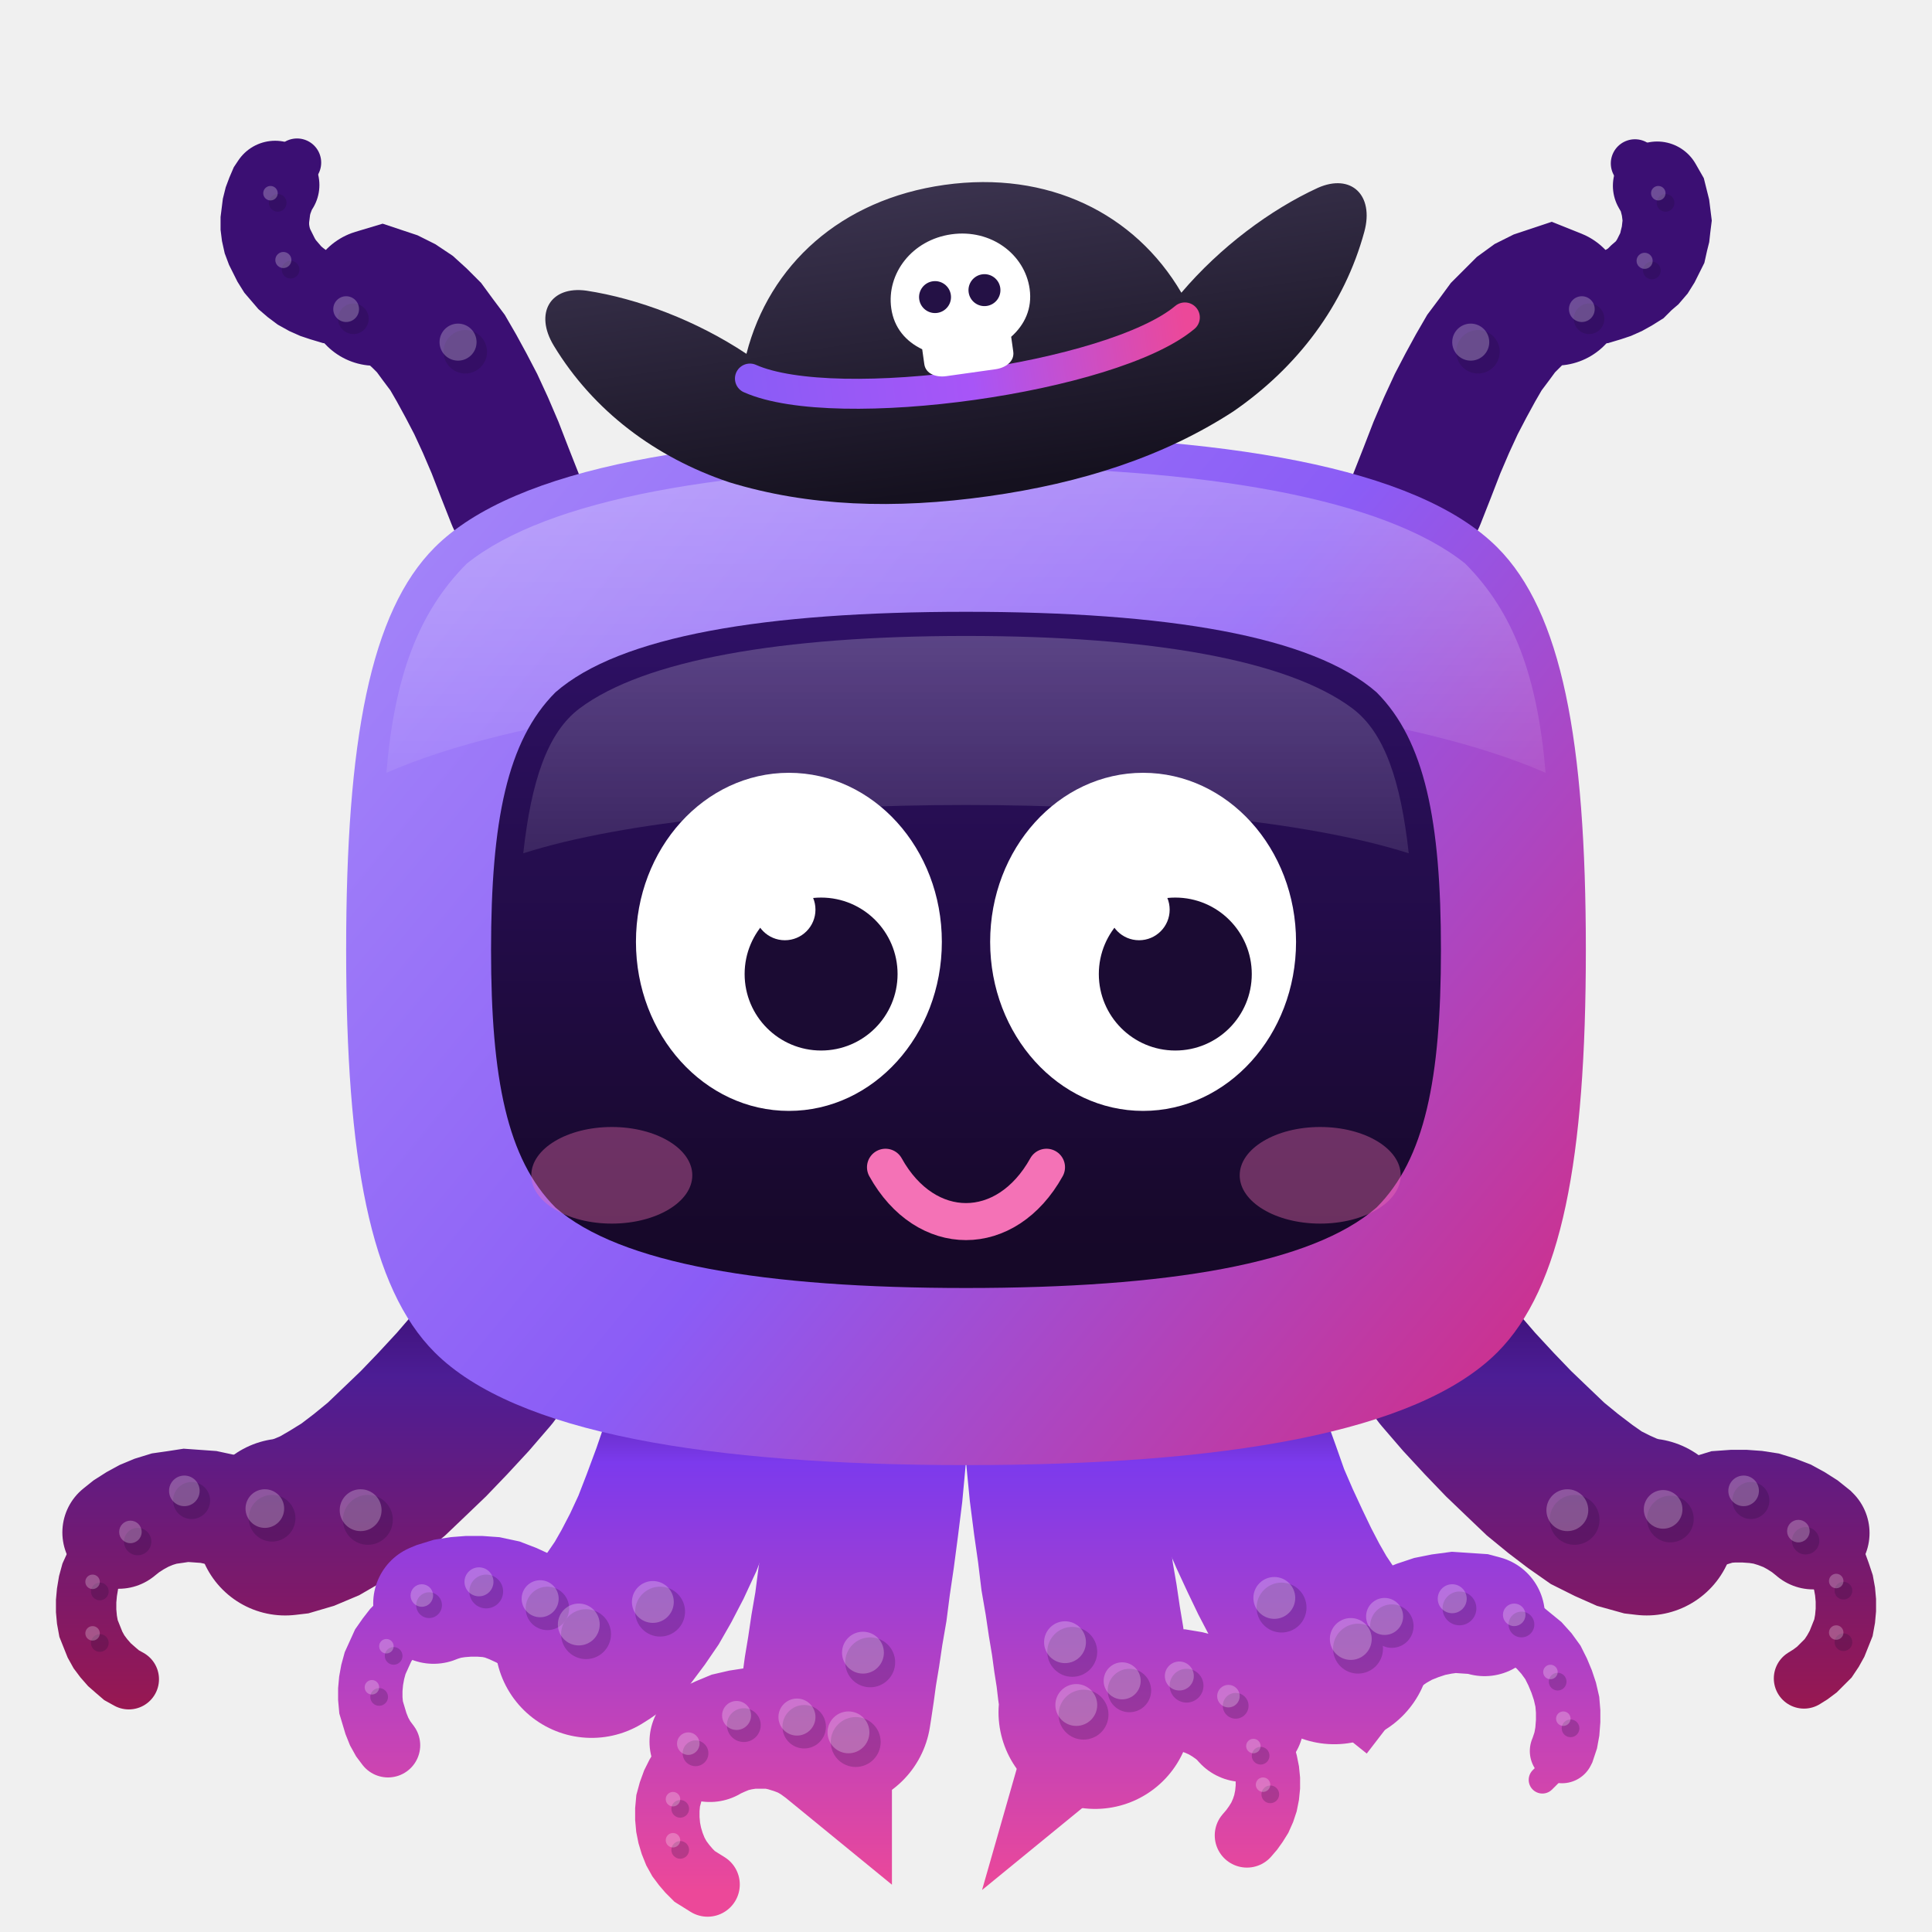
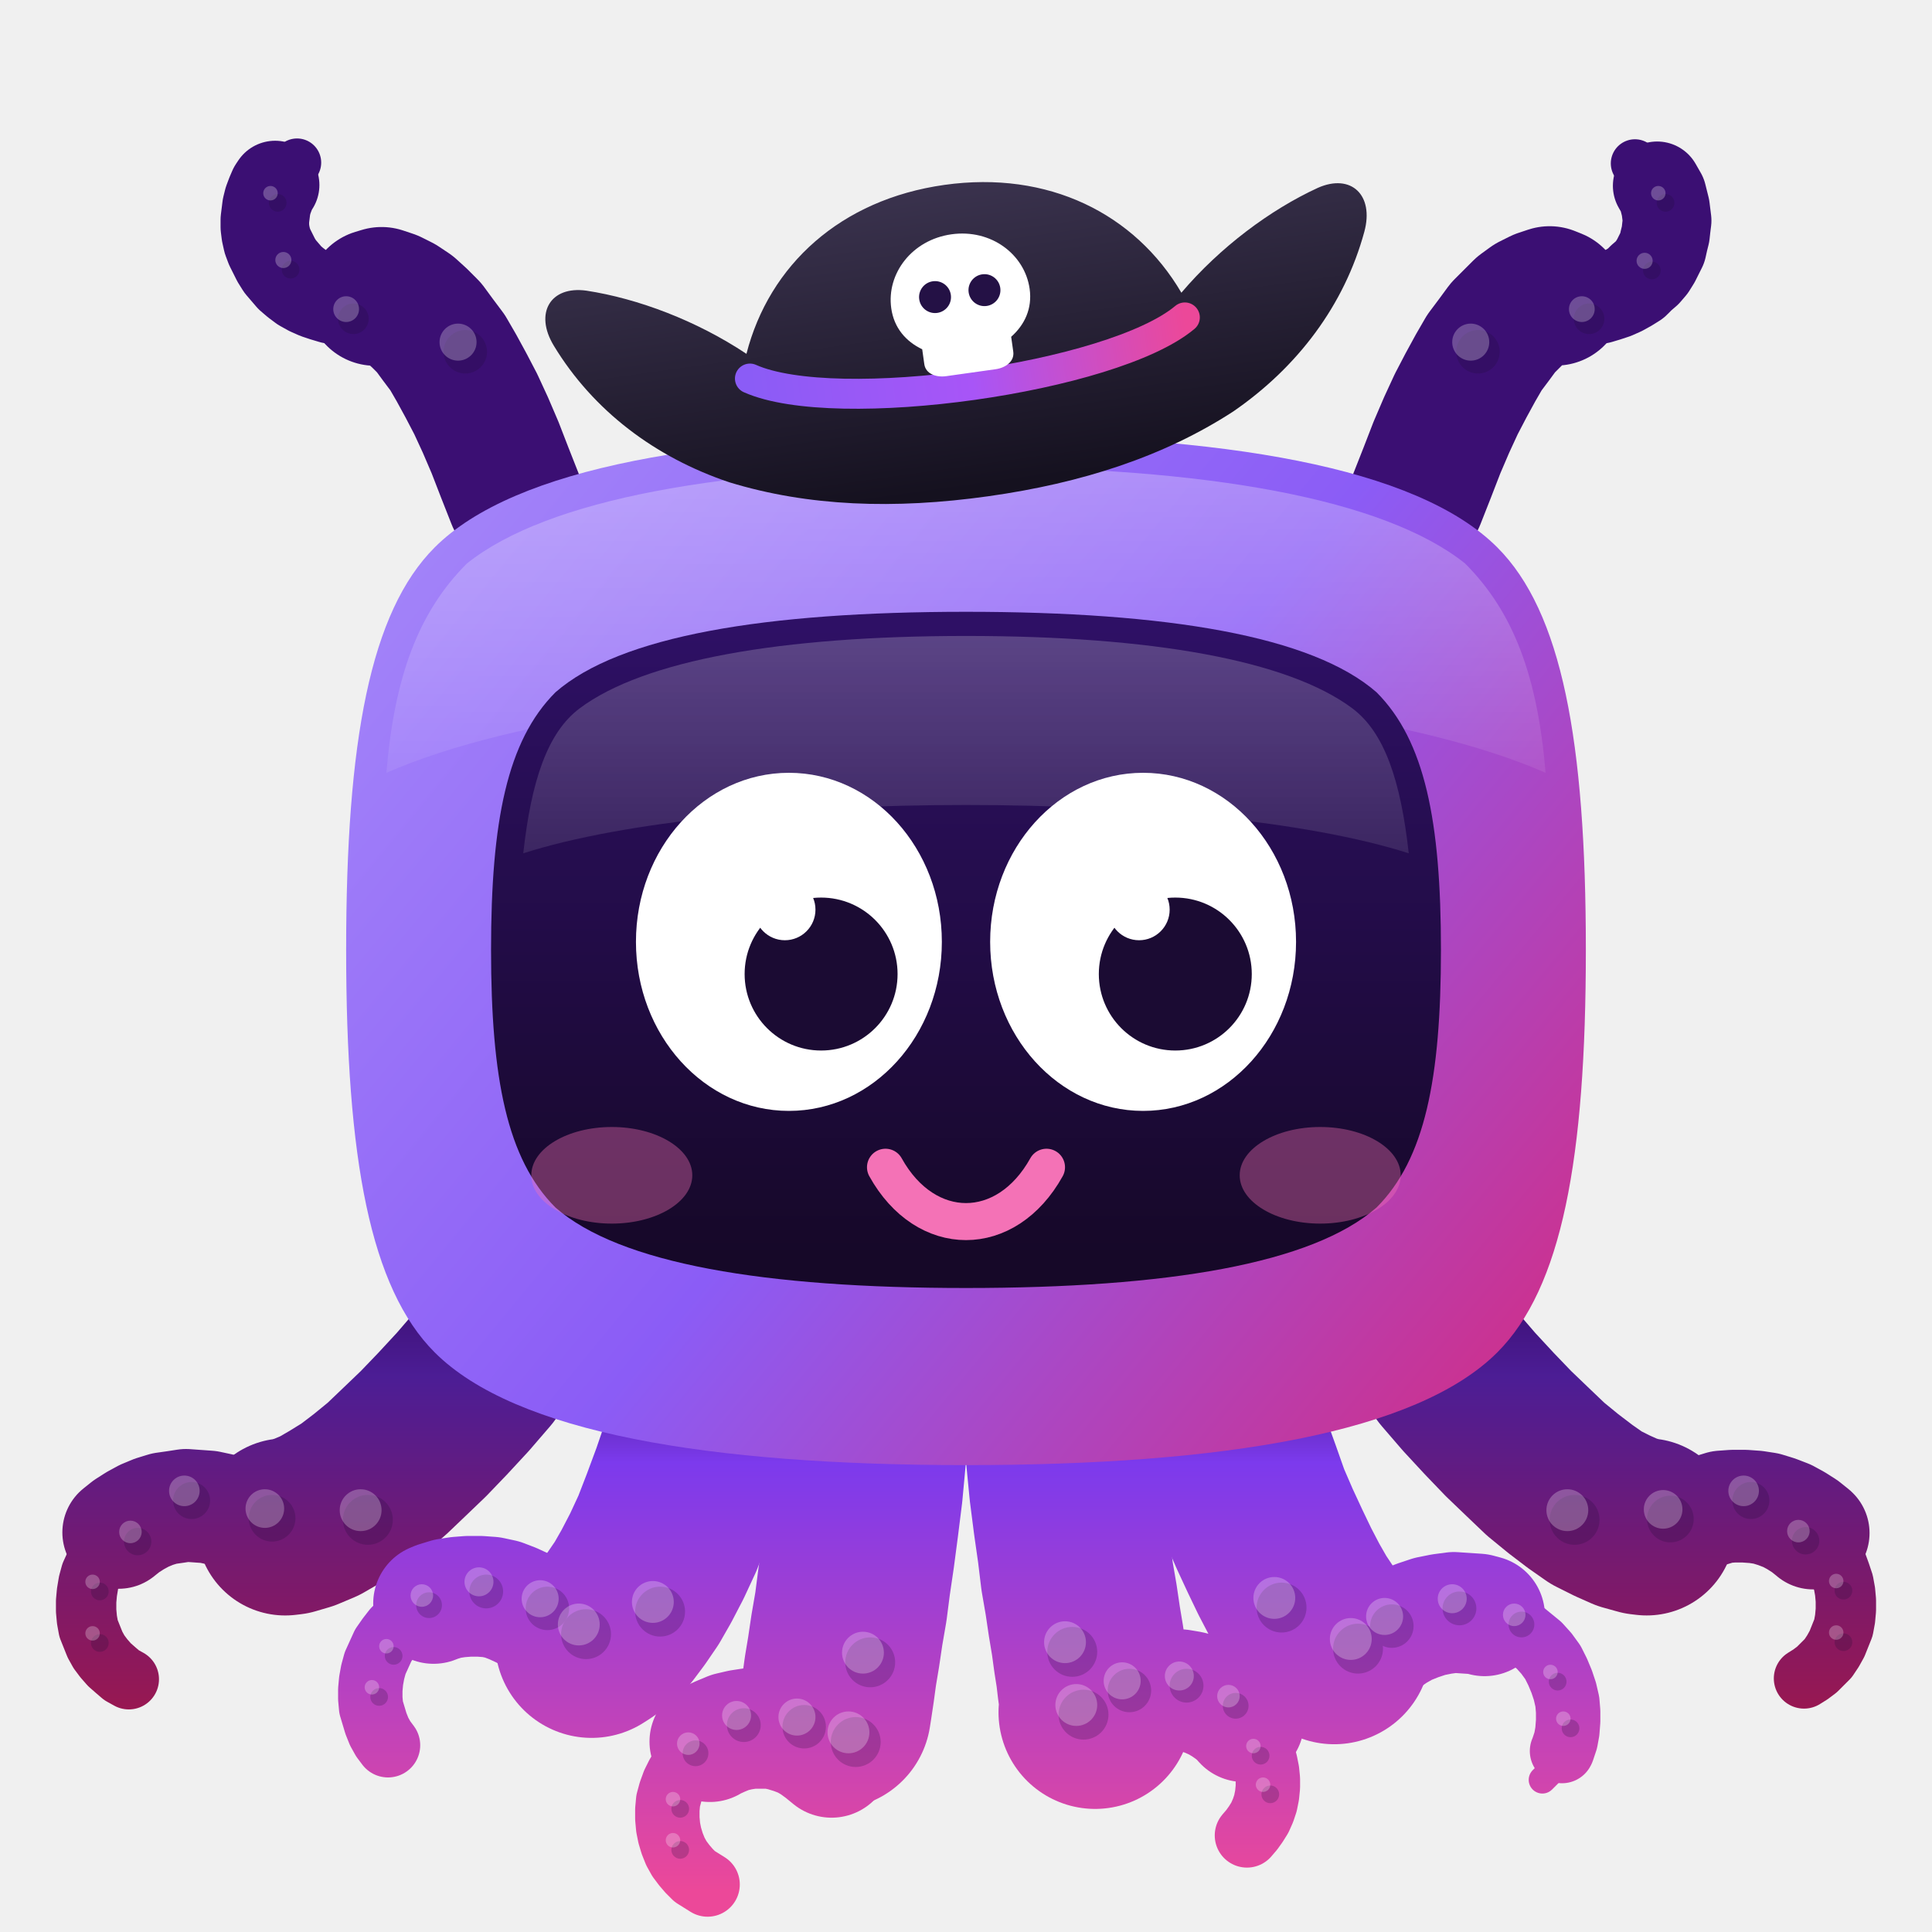
<svg xmlns="http://www.w3.org/2000/svg" viewBox="0 0 240 240" width="240" height="240" role="img">
  <defs>
    <linearGradient id="gM" x1="40" y1="54" x2="200" y2="186" gradientUnits="userSpaceOnUse">
      <stop offset="0" stop-color="#A78BFA" />
      <stop offset=".5" stop-color="#8B5CF6" />
      <stop offset="1" stop-color="#DB2777" />
    </linearGradient>
    <linearGradient id="gA" x1="0" y1="170" x2="0" y2="235" gradientUnits="userSpaceOnUse">
      <stop offset="0" stop-color="#4C1D95" />
      <stop offset=".18" stop-color="#7C3AED" />
      <stop offset="1" stop-color="#EC4899" />
    </linearGradient>
    <linearGradient id="gB" x1="0" y1="160" x2="0" y2="215" gradientUnits="userSpaceOnUse">
      <stop offset="0" stop-color="#3B0F73" />
      <stop offset=".2" stop-color="#4C1D95" />
      <stop offset="1" stop-color="#9D174D" />
    </linearGradient>
    <linearGradient id="gT" x1="0" y1="78" x2="0" y2="156" gradientUnits="userSpaceOnUse">
      <stop offset="0" stop-color="#2E1065" />
      <stop offset="1" stop-color="#160828" />
    </linearGradient>
    <linearGradient id="gS" x1="0" y1="54" x2="0" y2="110" gradientUnits="userSpaceOnUse">
      <stop offset="0" stop-color="#fff" stop-opacity=".3" />
      <stop offset="1" stop-color="#fff" stop-opacity="0" />
    </linearGradient>
    <linearGradient id="gG" x1="0" y1="78" x2="0" y2="130" gradientUnits="userSpaceOnUse">
      <stop offset="0" stop-color="#fff" stop-opacity=".22" />
      <stop offset="1" stop-color="#fff" stop-opacity="0" />
    </linearGradient>
    <linearGradient id="gH" x1="0" y1="14" x2="0" y2="78" gradientUnits="userSpaceOnUse">
      <stop offset="0" stop-color="#3C3450" />
      <stop offset="1" stop-color="#15111F" />
    </linearGradient>
    <linearGradient id="gBd" x1="76" y1="0" x2="164" y2="0" gradientUnits="userSpaceOnUse">
      <stop offset="0" stop-color="#8B5CF6" />
      <stop offset=".5" stop-color="#A855F7" />
      <stop offset="1" stop-color="#EC4899" />
    </linearGradient>
    <path id="t0" pathLength="100" d="M 64.0 62.0 L 62.7 58.7 L 61.5 55.6 L 60.3 52.8 L 59.1 50.2 L 57.9 47.9 L 56.7 45.7 L 55.6 43.8 L 54.4 42.2 L 53.3 40.7 L 52.1 39.5 L 51.0 38.5 L 49.8 37.7 L 48.6 37.1 L 47.4 36.7 L 46.4 37.0 L 45.4 37.2 L 44.3 37.4 L 43.3 37.4 L 42.2 37.3 L 41.2 37.2 L 40.2 36.9 L 39.3 36.6 L 38.4 36.2 L 37.5 35.7 L 36.7 35.1 L 36.0 34.5 L 35.4 33.8 L 34.8 33.1 L 34.3 32.3 L 33.9 31.5 L 33.5 30.7 L 33.2 29.9 L 33.0 29.0 L 32.9 28.2 L 32.9 27.3 L 33.0 26.5 L 33.1 25.7 L 33.3 24.9 L 33.6 24.1 L 33.9 23.4 L 34.3 22.8 L 34.7 22.1 L 35.2 21.6 L 35.7 21.1 L 36.3 20.6 L 36.9 20.2" />
    <path id="t1" pathLength="100" d="M 176.0 62.0 L 177.3 58.7 L 178.5 55.6 L 179.7 52.8 L 180.9 50.2 L 182.1 47.9 L 183.3 45.7 L 184.4 43.8 L 185.6 42.2 L 186.7 40.7 L 187.9 39.5 L 189.0 38.4 L 190.1 37.6 L 191.3 37.0 L 192.5 36.6 L 193.5 37.0 L 194.5 37.2 L 195.6 37.3 L 196.7 37.4 L 197.7 37.3 L 198.7 37.2 L 199.7 36.9 L 200.6 36.6 L 201.5 36.2 L 202.4 35.7 L 203.2 35.2 L 203.9 34.5 L 204.6 33.9 L 205.2 33.2 L 205.7 32.4 L 206.1 31.6 L 206.5 30.8 L 206.7 29.9 L 206.9 29.1 L 207.0 28.2 L 207.1 27.4 L 207.0 26.6 L 206.9 25.8 L 206.7 25.0 L 206.5 24.2 L 206.1 23.5 L 205.7 22.8 L 205.3 22.2 L 204.8 21.6 L 204.3 21.1 L 203.7 20.7 L 203.1 20.3" />
    <path id="t2" pathLength="100" d="M 60.0 170.0 L 57.5 172.9 L 55.0 175.6 L 52.6 178.1 L 50.2 180.4 L 48.0 182.5 L 45.8 184.3 L 43.7 185.9 L 41.6 187.2 L 39.7 188.3 L 37.8 189.1 L 36.1 189.6 L 34.4 189.8 L 32.8 189.7 L 31.3 189.3 L 30.0 188.5 L 28.7 188.0 L 27.3 187.5 L 25.9 187.2 L 24.5 187.1 L 23.1 187.0 L 21.8 187.2 L 20.4 187.4 L 19.1 187.8 L 17.9 188.3 L 16.8 188.9 L 15.7 189.6 L 14.7 190.4 L 13.8 191.3 L 13.0 192.3 L 12.3 193.3 L 11.8 194.4 L 11.3 195.5 L 11.0 196.6 L 10.8 197.8 L 10.7 198.9 L 10.7 200.1 L 10.8 201.2 L 11.0 202.3 L 11.4 203.3 L 11.8 204.3 L 12.3 205.2 L 12.9 206.0 L 13.6 206.8 L 14.4 207.5 L 15.1 208.1 L 16.0 208.6" />
    <path id="t3" pathLength="100" d="M 180.0 170.0 L 182.5 172.9 L 185.0 175.6 L 187.4 178.1 L 189.8 180.4 L 192.0 182.5 L 194.2 184.3 L 196.3 185.9 L 198.3 187.3 L 200.3 188.3 L 202.1 189.1 L 203.9 189.6 L 205.6 189.8 L 207.1 189.7 L 208.6 189.3 L 209.9 188.6 L 211.2 188.0 L 212.6 187.6 L 213.9 187.2 L 215.3 187.1 L 216.7 187.1 L 218.1 187.2 L 219.4 187.4 L 220.7 187.8 L 222.0 188.3 L 223.1 188.9 L 224.2 189.6 L 225.2 190.4 L 226.1 191.3 L 226.9 192.2 L 227.6 193.2 L 228.2 194.3 L 228.6 195.4 L 229.0 196.6 L 229.2 197.7 L 229.3 198.8 L 229.3 200.0 L 229.2 201.1 L 229.0 202.2 L 228.6 203.2 L 228.2 204.2 L 227.7 205.1 L 227.1 206.0 L 226.4 206.7 L 225.7 207.4 L 224.9 208.0 L 224.1 208.5" />
    <path id="t4" pathLength="100" d="M 88.0 176.0 L 86.7 180.1 L 85.4 183.9 L 84.1 187.4 L 82.9 190.5 L 81.6 193.3 L 80.3 195.8 L 79.1 197.9 L 77.8 199.8 L 76.6 201.4 L 75.4 202.6 L 74.1 203.5 L 73.0 204.2 L 71.8 204.5 L 70.6 204.6 L 69.7 203.4 L 68.6 202.3 L 67.5 201.3 L 66.3 200.5 L 65.0 199.8 L 63.7 199.2 L 62.4 198.7 L 61.0 198.4 L 59.6 198.3 L 58.2 198.3 L 56.9 198.4 L 55.6 198.6 L 54.3 199.0 L 53.1 199.5 L 51.9 200.1 L 50.9 200.8 L 49.9 201.6 L 49.0 202.5 L 48.3 203.4 L 47.6 204.4 L 47.1 205.5 L 46.6 206.6 L 46.3 207.7 L 46.1 208.8 L 46.0 209.9 L 46.0 211.0 L 46.1 212.1 L 46.4 213.1 L 46.7 214.1 L 47.1 215.1 L 47.6 216.0 L 48.2 216.8" />
    <path id="t5" pathLength="100" d="M 108.0 181.0 L 107.6 185.3 L 107.1 189.3 L 106.6 193.1 L 106.1 196.5 L 105.7 199.6 L 105.2 202.5 L 104.8 205.2 L 104.4 207.6 L 104.1 209.8 L 103.8 211.8 L 103.5 213.7 L 103.4 215.4 L 103.3 216.9 L 103.3 218.3 L 102.2 217.4 L 101.1 216.6 L 99.9 215.9 L 98.6 215.4 L 97.3 215.0 L 95.9 214.7 L 94.6 214.7 L 93.3 214.7 L 92.0 214.9 L 90.7 215.2 L 89.5 215.7 L 88.4 216.2 L 87.4 216.9 L 86.4 217.7 L 85.6 218.5 L 84.8 219.5 L 84.2 220.5 L 83.7 221.5 L 83.3 222.6 L 83.0 223.7 L 82.9 224.8 L 82.9 225.9 L 83.0 227.0 L 83.2 228.0 L 83.5 229.0 L 83.9 230.0 L 84.4 230.9 L 85.0 231.7 L 85.6 232.4 L 86.3 233.1 L 87.1 233.6 L 87.9 234.1" />
    <path id="t6" pathLength="100" d="M 132.0 181.0 L 132.4 185.1 L 132.9 189.0 L 133.4 192.5 L 133.8 195.8 L 134.3 198.7 L 134.7 201.4 L 135.1 203.8 L 135.4 206.0 L 135.7 207.9 L 135.9 209.6 L 136.1 211.0 L 136.1 212.1 L 136.0 213.1 L 135.8 213.8 L 136.9 212.9 L 138.0 212.1 L 139.1 211.4 L 140.3 210.8 L 141.6 210.4 L 142.8 210.1 L 144.1 209.9 L 145.3 209.9 L 146.6 209.9 L 147.8 210.1 L 149.0 210.4 L 150.1 210.8 L 151.2 211.3 L 152.2 211.9 L 153.2 212.6 L 154.0 213.3 L 154.8 214.2 L 155.5 215.0 L 156.1 216.0 L 156.6 216.9 L 156.9 217.9 L 157.2 219.0 L 157.4 220.0 L 157.5 221.0 L 157.5 222.0 L 157.4 223.0 L 157.2 224.0 L 156.9 224.9 L 156.5 225.8 L 156.0 226.6 L 155.5 227.3 L 154.9 228.0" />
    <path id="t7" pathLength="100" d="M 152.0 176.0 L 153.3 179.9 L 154.6 183.5 L 155.8 186.9 L 157.1 189.9 L 158.4 192.7 L 159.6 195.2 L 160.8 197.5 L 162.0 199.6 L 163.2 201.4 L 164.3 202.9 L 165.4 204.3 L 166.5 205.5 L 167.5 206.4 L 168.5 207.2 L 169.5 205.9 L 170.6 204.7 L 171.9 203.6 L 173.2 202.7 L 174.6 201.9 L 176.1 201.3 L 177.6 200.8 L 179.1 200.5 L 180.6 200.3 L 182.1 200.4 L 183.6 200.5 L 185.1 200.9 L 186.5 201.3 L 187.8 201.9 L 189.0 202.6 L 190.1 203.5 L 191.2 204.4 L 192.1 205.4 L 192.9 206.5 L 193.5 207.7 L 194.0 208.9 L 194.4 210.1 L 194.7 211.4 L 194.8 212.6 L 194.8 213.8 L 194.7 215.1 L 194.5 216.2 L 194.1 217.4 L 193.6 218.4 L 193.0 219.4 L 192.4 220.3 L 191.6 221.1" />
  </defs>
-   <g fill="none" stroke="url(#gB)" stroke-linecap="round">
+   <g fill="none" stroke="url(#gB)" stroke-linecap="round" stroke-linejoin="round">
    <use href="#t0" stroke-width="2.6" stroke-dasharray="0 74 30 300" />
    <use href="#t0" stroke-width="6" stroke-dasharray="0 52 26 300" />
    <use href="#t0" stroke-width="11" stroke-dasharray="0 28 28 300" />
    <use href="#t0" stroke-width="17" stroke-dasharray="32 300" />
    <use href="#t1" stroke-width="2.6" stroke-dasharray="0 74 30 300" />
    <use href="#t1" stroke-width="6" stroke-dasharray="0 52 26 300" />
    <use href="#t1" stroke-width="11" stroke-dasharray="0 28 28 300" />
    <use href="#t1" stroke-width="17" stroke-dasharray="32 300" />
    <use href="#t2" stroke-width="3.2" stroke-dasharray="0 72 32 300" />
    <use href="#t2" stroke-width="7.5" stroke-dasharray="0 50 26 300" />
    <use href="#t2" stroke-width="14" stroke-dasharray="0 28 26 300" />
    <use href="#t2" stroke-width="22" stroke-dasharray="32 300" />
    <use href="#t3" stroke-width="3.2" stroke-dasharray="0 72 32 300" />
    <use href="#t3" stroke-width="7.5" stroke-dasharray="0 50 26 300" />
    <use href="#t3" stroke-width="14" stroke-dasharray="0 28 26 300" />
    <use href="#t3" stroke-width="22" stroke-dasharray="32 300" />
  </g>
-   <g fill="none" stroke="url(#gA)" stroke-linecap="round">
+   <g fill="none" stroke="url(#gA)" stroke-linecap="round" stroke-linejoin="round">
    <use href="#t4" stroke-width="3.4" stroke-dasharray="0 72 32 300" />
    <use href="#t4" stroke-width="8" stroke-dasharray="0 50 26 300" />
    <use href="#t4" stroke-width="15" stroke-dasharray="0 28 26 300" />
    <use href="#t4" stroke-width="24" stroke-dasharray="32 300" />
    <use href="#t5" stroke-width="3.4" stroke-dasharray="0 72 32 300" />
    <use href="#t5" stroke-width="8" stroke-dasharray="0 50 26 300" />
    <use href="#t5" stroke-width="15" stroke-dasharray="0 28 26 300" />
    <use href="#t5" stroke-width="24" stroke-dasharray="32 300" />
    <use href="#t6" stroke-width="3.4" stroke-dasharray="0 72 32 300" />
    <use href="#t6" stroke-width="8" stroke-dasharray="0 50 26 300" />
    <use href="#t6" stroke-width="15" stroke-dasharray="0 28 26 300" />
    <use href="#t6" stroke-width="24" stroke-dasharray="32 300" />
    <use href="#t7" stroke-width="3.4" stroke-dasharray="0 72 32 300" />
    <use href="#t7" stroke-width="8" stroke-dasharray="0 50 26 300" />
    <use href="#t7" stroke-width="15" stroke-dasharray="0 28 26 300" />
    <use href="#t7" stroke-width="24" stroke-dasharray="32 300" />
  </g>
  <g fill="#1B0B33" opacity=".22">
    <circle cx="57.8" cy="43.7" r="2.7" />
    <circle cx="43.9" cy="39.6" r="1.9" />
    <circle cx="36.1" cy="33.5" r="1.1" />
    <circle cx="34.5" cy="25.2" r="1.1" />
    <circle cx="183.6" cy="43.7" r="2.7" />
    <circle cx="197.4" cy="39.6" r="1.9" />
    <circle cx="205.2" cy="33.6" r="1.1" />
    <circle cx="206.9" cy="25.2" r="1.1" />
    <circle cx="45.7" cy="188.8" r="3.1" />
    <circle cx="33.8" cy="188.6" r="2.9" />
    <circle cx="23.8" cy="186.4" r="2.3" />
    <circle cx="17.1" cy="191.5" r="1.7" />
    <circle cx="12.4" cy="197.7" r="1.1" />
    <circle cx="12.4" cy="204.1" r="1.1" />
    <circle cx="195.6" cy="188.8" r="3.1" />
    <circle cx="207.5" cy="188.7" r="2.9" />
    <circle cx="217.5" cy="186.4" r="2.3" />
    <circle cx="224.3" cy="191.4" r="1.7" />
    <circle cx="229.0" cy="197.6" r="1.1" />
    <circle cx="229.0" cy="204.0" r="1.1" />
    <circle cx="82.0" cy="200.2" r="3.1" />
    <circle cx="72.8" cy="203.0" r="3.1" />
    <circle cx="68.0" cy="199.8" r="2.7" />
    <circle cx="60.4" cy="197.7" r="2.1" />
    <circle cx="53.3" cy="199.4" r="1.6" />
    <circle cx="48.9" cy="205.7" r="1.1" />
    <circle cx="47.1" cy="210.8" r="1.1" />
    <circle cx="108.1" cy="206.5" r="3.1" />
    <circle cx="106.3" cy="216.4" r="3.1" />
    <circle cx="99.9" cy="214.5" r="2.7" />
    <circle cx="92.4" cy="214.3" r="2.1" />
    <circle cx="86.4" cy="217.8" r="1.6" />
    <circle cx="84.5" cy="224.7" r="1.1" />
    <circle cx="84.5" cy="229.8" r="1.1" />
    <circle cx="133.2" cy="205.2" r="3.1" />
    <circle cx="134.6" cy="213.0" r="3.1" />
    <circle cx="140.3" cy="210.0" r="2.7" />
    <circle cx="147.4" cy="209.4" r="2.1" />
    <circle cx="153.5" cy="211.9" r="1.6" />
    <circle cx="156.6" cy="218.1" r="1.1" />
    <circle cx="157.8" cy="222.9" r="1.1" />
    <circle cx="159.2" cy="199.7" r="3.1" />
    <circle cx="168.7" cy="204.8" r="3.1" />
    <circle cx="172.9" cy="202.0" r="2.7" />
    <circle cx="181.3" cy="199.8" r="2.1" />
    <circle cx="189.0" cy="201.8" r="1.6" />
    <circle cx="193.5" cy="208.9" r="1.1" />
    <circle cx="195.1" cy="214.7" r="1.1" />
  </g>
  <g fill="#fff" opacity=".26">
    <circle cx="56.9" cy="42.5" r="2.3" />
    <circle cx="43.0" cy="38.4" r="1.6" />
    <circle cx="35.2" cy="32.3" r="1.0" />
    <circle cx="33.6" cy="24.0" r="0.9" />
    <circle cx="182.7" cy="42.5" r="2.3" />
    <circle cx="196.5" cy="38.4" r="1.6" />
    <circle cx="204.3" cy="32.4" r="1.0" />
    <circle cx="206.0" cy="24.0" r="0.9" />
    <circle cx="44.8" cy="187.6" r="2.6" />
    <circle cx="32.9" cy="187.4" r="2.4" />
    <circle cx="22.9" cy="185.2" r="1.9" />
    <circle cx="16.2" cy="190.3" r="1.4" />
    <circle cx="11.5" cy="196.5" r="0.9" />
    <circle cx="11.5" cy="202.9" r="0.9" />
    <circle cx="194.7" cy="187.6" r="2.6" />
    <circle cx="206.6" cy="187.5" r="2.4" />
    <circle cx="216.6" cy="185.2" r="1.9" />
    <circle cx="223.4" cy="190.2" r="1.4" />
    <circle cx="228.1" cy="196.4" r="0.9" />
    <circle cx="228.1" cy="202.8" r="0.9" />
    <circle cx="81.1" cy="199.0" r="2.6" />
    <circle cx="71.9" cy="201.8" r="2.6" />
    <circle cx="67.1" cy="198.6" r="2.3" />
    <circle cx="59.5" cy="196.5" r="1.8" />
    <circle cx="52.4" cy="198.2" r="1.4" />
    <circle cx="48.0" cy="204.5" r="0.9" />
    <circle cx="46.2" cy="209.6" r="0.9" />
    <circle cx="107.2" cy="205.3" r="2.6" />
    <circle cx="105.4" cy="215.2" r="2.6" />
    <circle cx="99.0" cy="213.3" r="2.3" />
    <circle cx="91.5" cy="213.1" r="1.8" />
    <circle cx="85.5" cy="216.6" r="1.4" />
    <circle cx="83.6" cy="223.5" r="0.9" />
    <circle cx="83.6" cy="228.6" r="0.9" />
    <circle cx="132.3" cy="204.0" r="2.6" />
    <circle cx="133.7" cy="211.8" r="2.6" />
    <circle cx="139.4" cy="208.8" r="2.3" />
    <circle cx="146.5" cy="208.2" r="1.8" />
    <circle cx="152.6" cy="210.7" r="1.4" />
    <circle cx="155.7" cy="216.9" r="0.9" />
    <circle cx="156.9" cy="221.7" r="0.9" />
    <circle cx="158.3" cy="198.5" r="2.6" />
    <circle cx="167.8" cy="203.6" r="2.6" />
    <circle cx="172.0" cy="200.8" r="2.3" />
    <circle cx="180.4" cy="198.6" r="1.8" />
    <circle cx="188.1" cy="200.6" r="1.4" />
    <circle cx="192.6" cy="207.7" r="0.9" />
    <circle cx="194.2" cy="213.5" r="0.9" />
  </g>
  <path d="M 120 54 C 152 54, 176 58, 186 68 C 194 76, 197 92, 197 118 C 197 144, 194 160, 186 168 C 176 178, 152 182, 120 182 C 88 182, 64 178, 54 168 C 46 160, 43 144, 43 118 C 43 92, 46 76, 54 68 C 64 58, 88 54, 120 54 Z" fill="url(#gM)" />
  <path d="M 120 58 C 150 58, 172 62, 182 70 C 188 76, 191 84, 192 96 C 160 82, 80 82, 48 96 C 49 84, 52 76, 58 70 C 68 62, 90 58, 120 58 Z" fill="url(#gS)" />
  <path d="M 120 76 C 145 76, 163 79, 171 86 C 177 92, 179 102, 179 118 C 179 134, 177 144, 171 150 C 163 157, 145 160, 120 160 C 95 160, 77 157, 69 150 C 63 144, 61 134, 61 118 C 61 102, 63 92, 69 86 C 77 79, 95 76, 120 76 Z" fill="url(#gT)" />
  <path d="M 120 79 C 143 79, 160 82, 168 88 C 172 91, 174 97, 175 106 C 150 98, 90 98, 65 106 C 66 97, 68 91, 72 88 C 80 82, 97 79, 120 79 Z" fill="url(#gG)" />
  <ellipse cx="98" cy="117" rx="19" ry="21" fill="#fff" />
  <ellipse cx="142" cy="117" rx="19" ry="21" fill="#fff" />
  <circle cx="102" cy="121" r="9.5" fill="#1B0B33" />
  <circle cx="146" cy="121" r="9.5" fill="#1B0B33" />
  <circle cx="97.5" cy="113" r="3.8" fill="#fff" />
  <circle cx="141.5" cy="113" r="3.8" fill="#fff" />
-   <path d="M 110 145 C 115 154, 125 154, 130 145" fill="none" stroke="#F472B6" stroke-width="4.6" stroke-linecap="round" />
+   <path d="M 110 145 C 115 154, 125 154, 130 145" fill="none" stroke="#F472B6" stroke-width="4.6" stroke-linecap="round" stroke-linejoin="round" />
  <ellipse cx="76" cy="146" rx="10" ry="6" fill="#F472B6" opacity=".38" />
  <ellipse cx="164" cy="146" rx="10" ry="6" fill="#F472B6" opacity=".38" />
  <g transform="translate(120 42) rotate(-8) scale(0.62) translate(-120 -48)">
    <path d="M 120 17 C 141 17, 157 28, 164 45 C 173 37, 184 31, 194 28 C 201 26, 205 31, 202 38 C 196 52, 185 63, 171 70 C 156 77, 139 80, 120 80 C 101 80, 84 77, 69 70 C 55 63, 44 52, 38 38 C 35 31, 39 26, 46 28 C 56 31, 67 37, 76 45 C 83 28, 99 17, 120 17 Z" fill="url(#gH)" />
-     <path d="M 76 50 C 92 60, 148 60, 164 50" fill="none" stroke="url(#gBd)" stroke-width="6" stroke-linecap="round" />
+     <path d="M 76 50 C 92 60, 148 60, 164 50" fill="none" stroke="url(#gBd)" stroke-width="6" stroke-linecap="round" stroke-linejoin="round" />
    <path d="M 120 27 C 128 27, 134 33, 134 40 C 134 44, 132 47, 129 49 L 129 52 C 129 54, 127 55, 125 55 L 115 55 C 113 55, 111 54, 111 52 L 111 49 C 108 47, 106 44, 106 40 C 106 33, 112 27, 120 27 Z" fill="#fff" />
    <g fill="#241145">
      <circle cx="115" cy="39" r="3.2" />
      <circle cx="125" cy="39" r="3.2" />
    </g>
  </g>
</svg>
